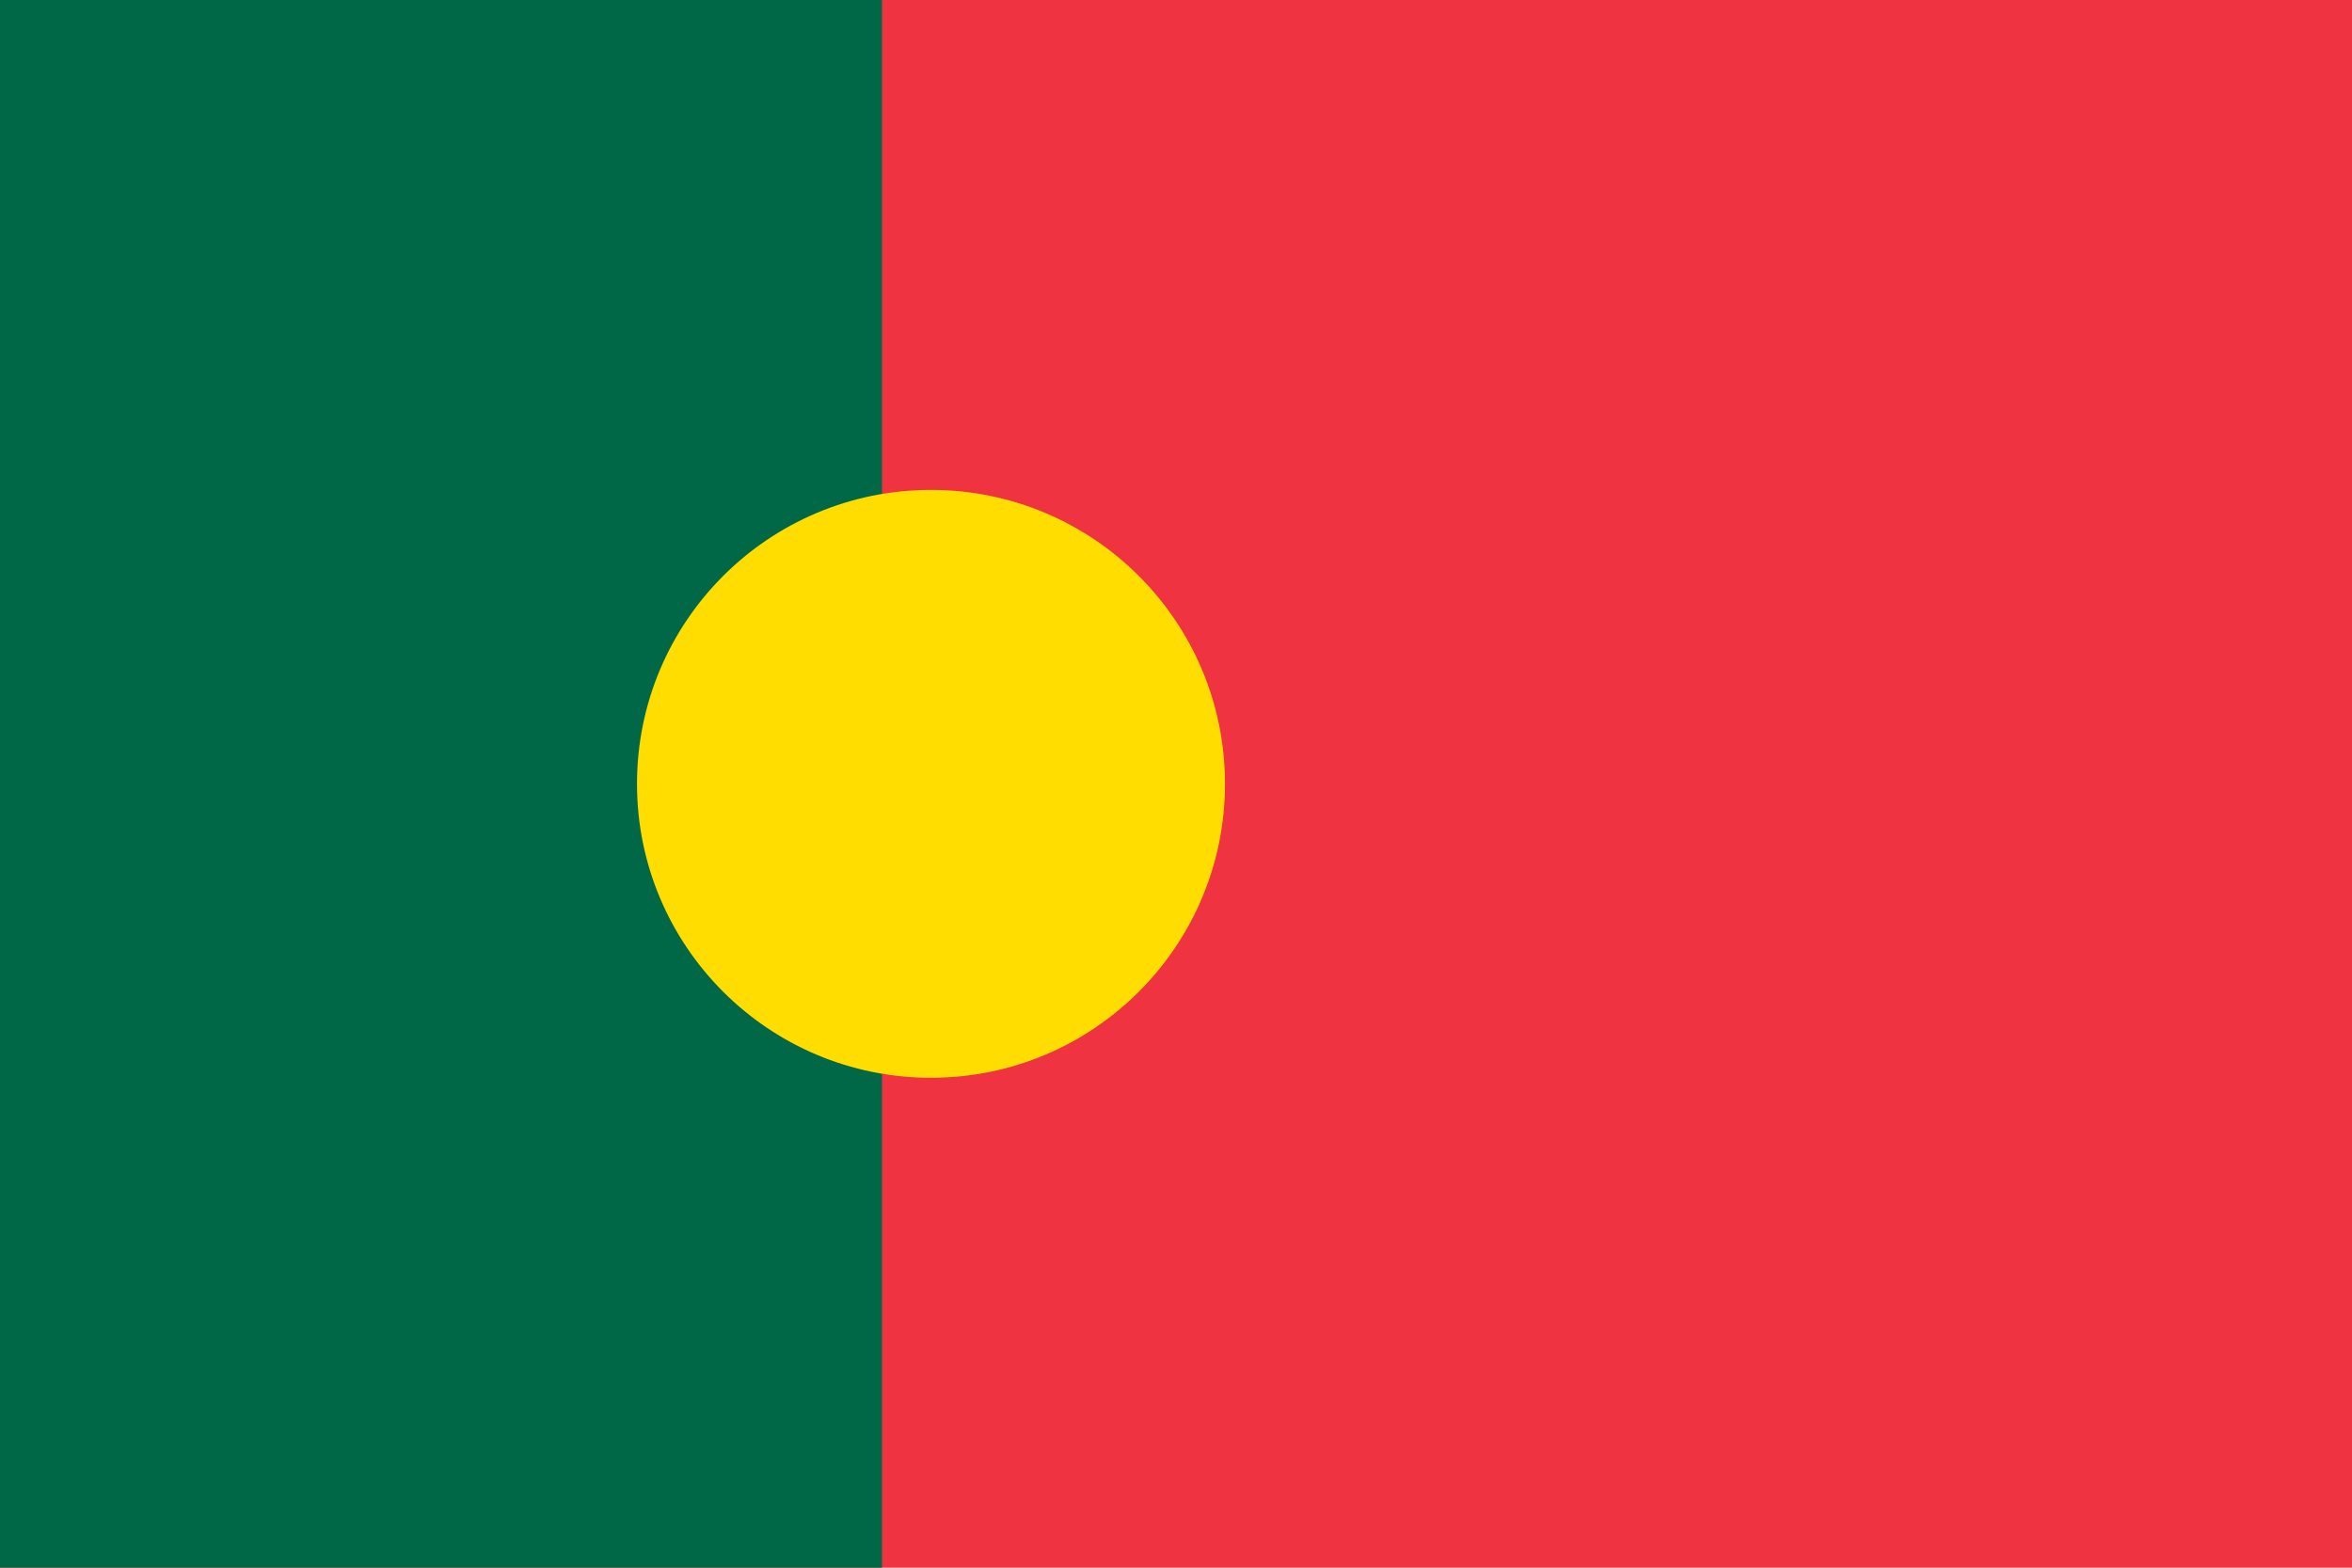
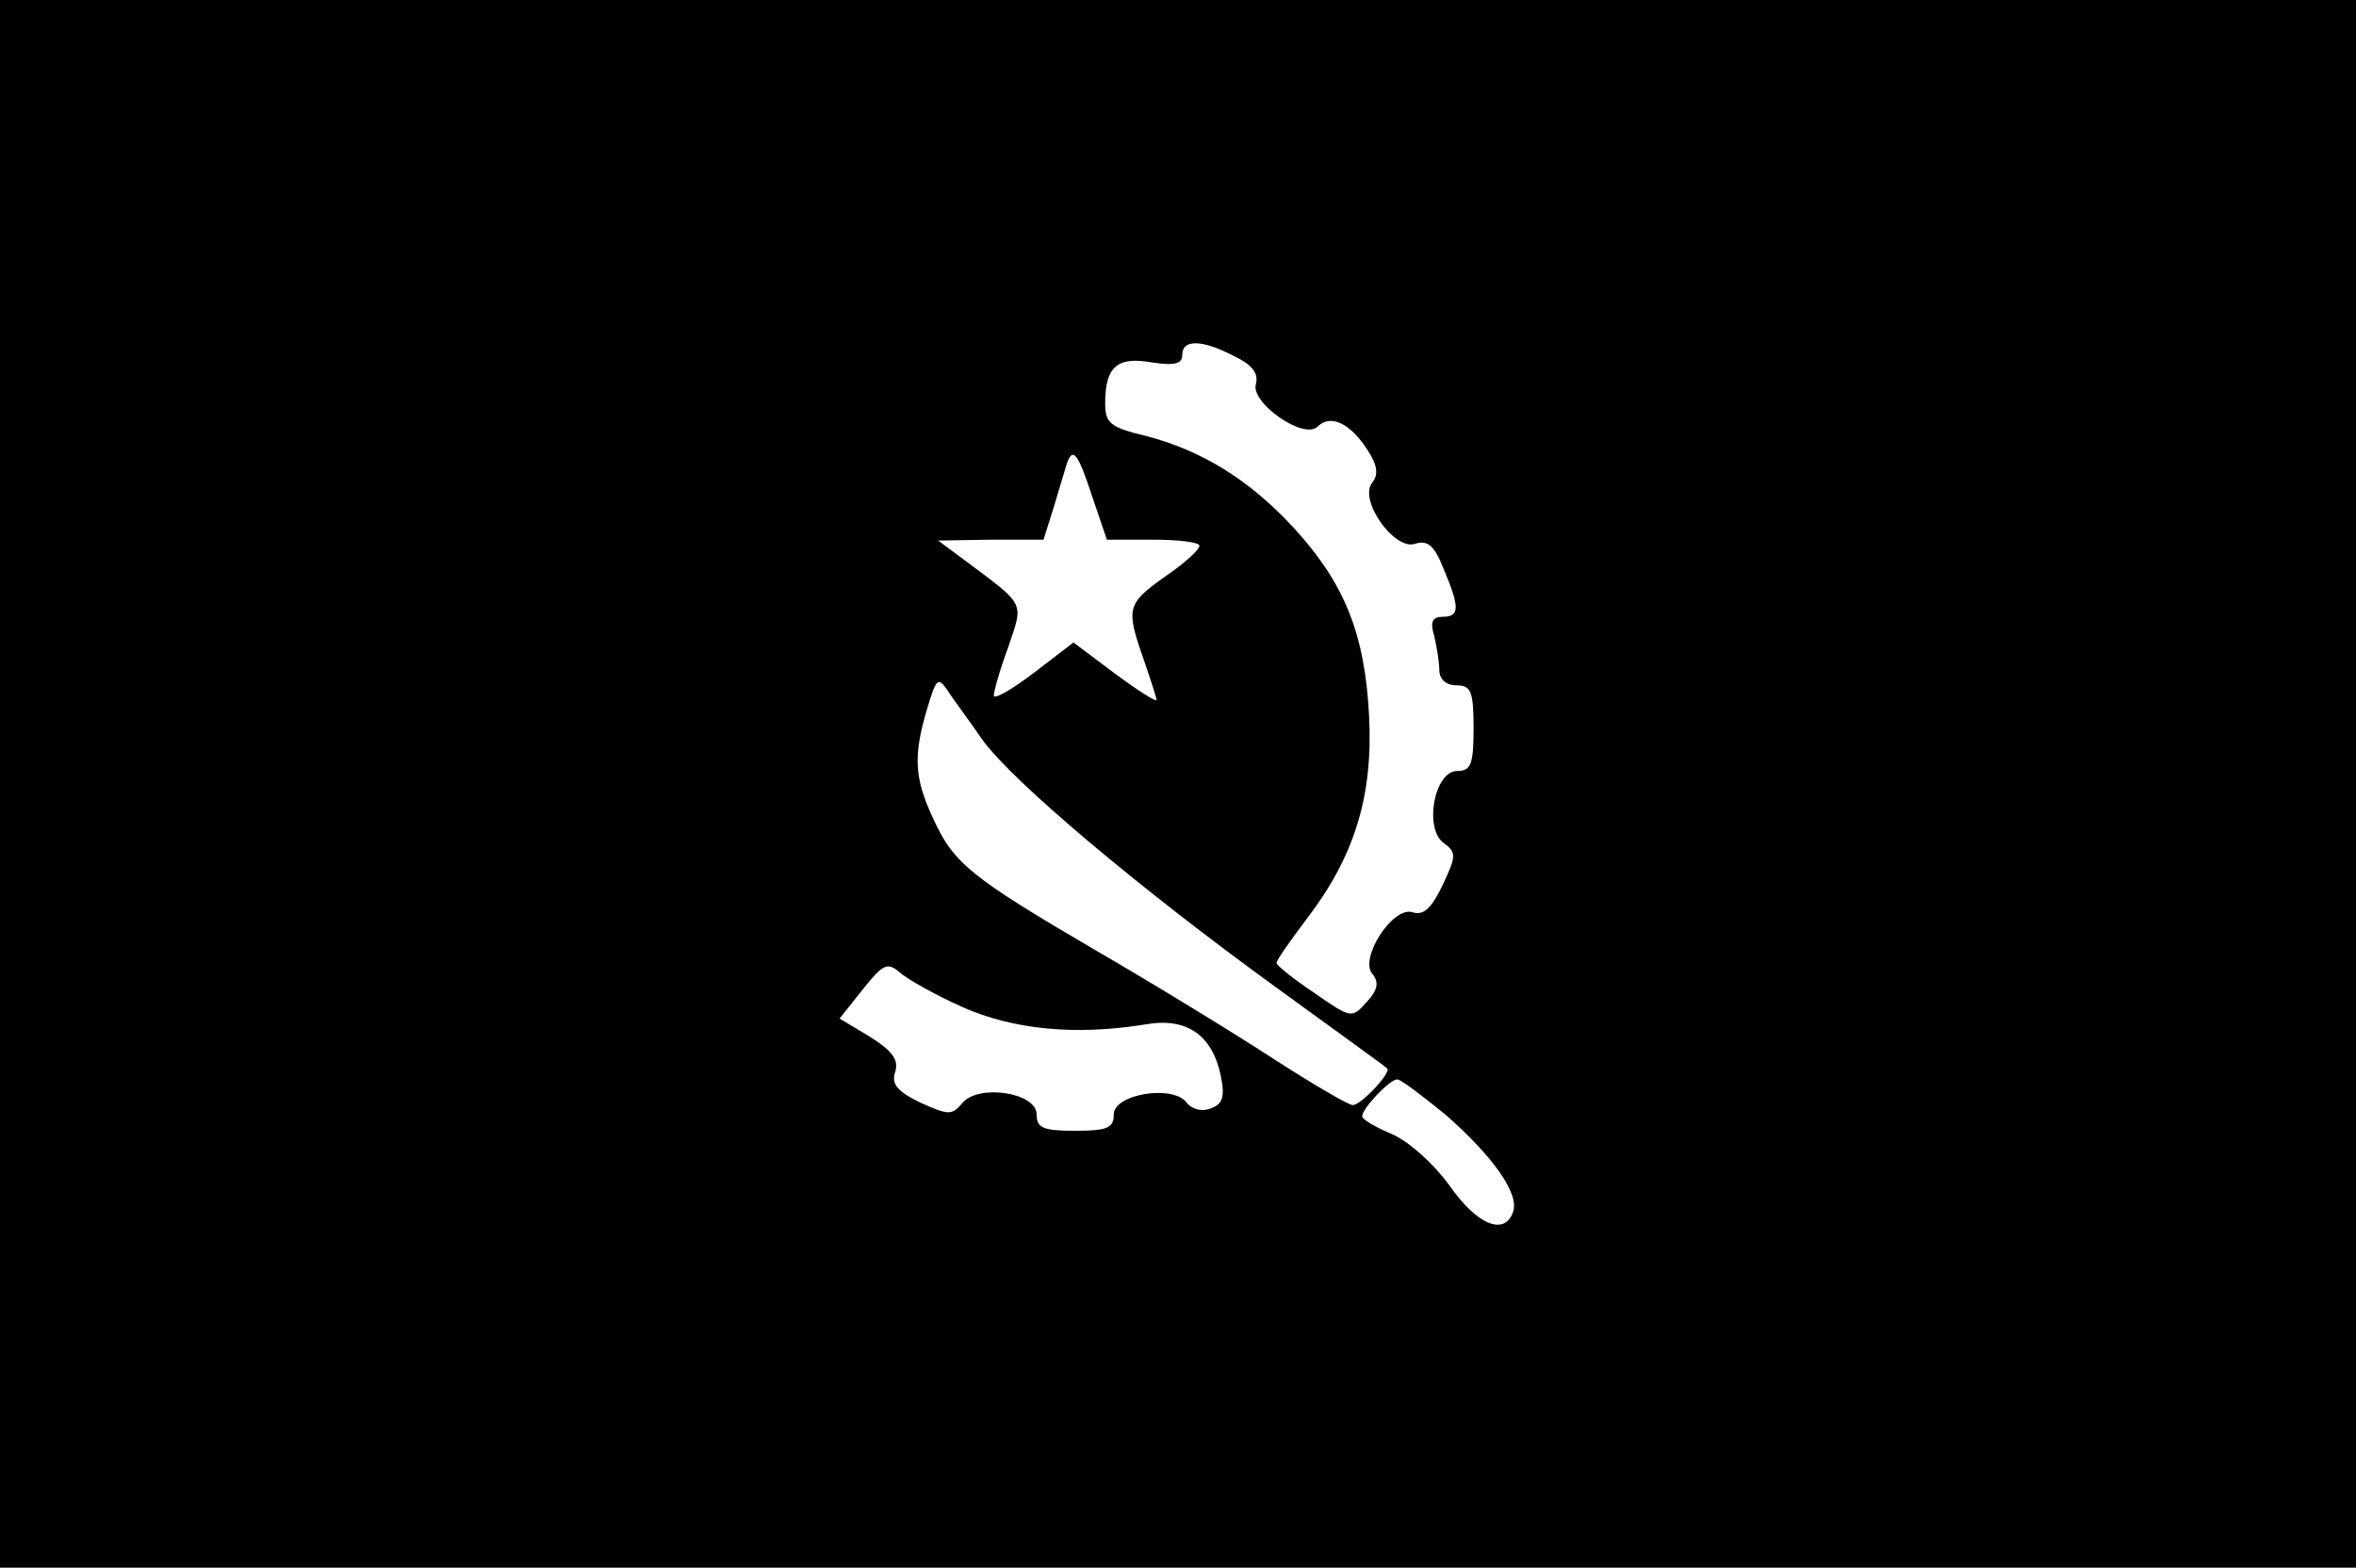
- <svg xmlns="http://www.w3.org/2000/svg" width="24" height="16" viewBox="0 0 24 16">
-   <rect width="24" height="16" fill="#EF3340" />
-   <rect width="9" height="16" fill="#006847" />
-   <circle cx="9.5" cy="8" r="3" fill="#FFDD00" />
+ <svg xmlns="http://www.w3.org/2000/svg" version="1.0" width="275pt" height="183pt" viewBox="0 0 275 183" preserveAspectRatio="xMidYMid meet">
+   <g transform="translate(0,183) scale(0.1,-0.1)" fill="#000000" stroke="none">
+     <path d="M0 915 l0 -915 1375 0 1375 0 0 915 0 915 -1375 0 -1375 0 0 -915z m1441 499 c21 -10 28 -20 25 -32 -7 -22 56 -66 72 -50 15 15 38 4 58 -27 12 -18 13 -29 6 -38 -17 -20 25 -79 49 -72 15 5 23 -1 34 -29 19 -45 19 -56 -1 -56 -12 0 -15 -6 -10 -22 3 -13 6 -31 6 -40 0 -11 8 -18 20 -18 17 0 20 -7 20 -50 0 -42 -3 -50 -19 -50 -27 0 -39 -67 -16 -84 15 -11 15 -15 -1 -49 -13 -27 -22 -36 -35 -32 -23 8 -63 -54 -47 -72 8 -10 6 -19 -7 -33 -17 -19 -18 -19 -61 11 -24 16 -44 32 -44 35 0 3 16 26 35 51 56 73 78 144 73 238 -5 96 -29 155 -89 220 -51 55 -106 89 -171 106 -42 10 -48 15 -48 38 0 43 14 55 54 48 27 -4 36 -2 36 9 0 18 23 18 61 -2z m-166 -164 l17 -50 54 0 c30 0 54 -3 54 -7 0 -5 -18 -21 -40 -36 -45 -32 -46 -37 -25 -97 8 -23 15 -45 15 -47 0 -3 -22 11 -49 31 l-48 36 -47 -36 c-25 -19 -46 -31 -46 -26 0 5 7 30 17 57 18 54 21 47 -55 104 l-27 20 62 1 61 0 12 38 c6 20 13 43 15 50 7 21 13 14 30 -38z m-128 -284 c35 -48 179 -170 343 -289 69 -50 127 -92 129 -94 6 -4 -30 -43 -40 -43 -5 0 -46 24 -91 53 -46 30 -139 87 -208 127 -147 86 -167 102 -191 155 -22 47 -23 73 -7 127 11 37 13 38 24 22 7 -11 26 -36 41 -58z m-25 -311 c60 -27 133 -34 214 -21 49 9 79 -12 89 -60 5 -25 2 -33 -12 -38 -10 -4 -22 -1 -28 7 -16 21 -85 10 -85 -14 0 -16 -8 -19 -45 -19 -37 0 -45 3 -45 19 0 26 -69 36 -87 13 -12 -14 -16 -14 -49 1 -27 13 -34 22 -29 36 4 14 -3 24 -30 41 l-35 21 27 34 c24 30 29 32 43 20 9 -8 41 -26 72 -40z m565 -126 c56 -49 87 -93 79 -114 -10 -28 -42 -15 -74 31 -19 26 -47 51 -67 60 -19 8 -35 17 -35 21 0 9 32 43 41 43 4 0 29 -19 56 -41z" />
+   </g>
</svg>
